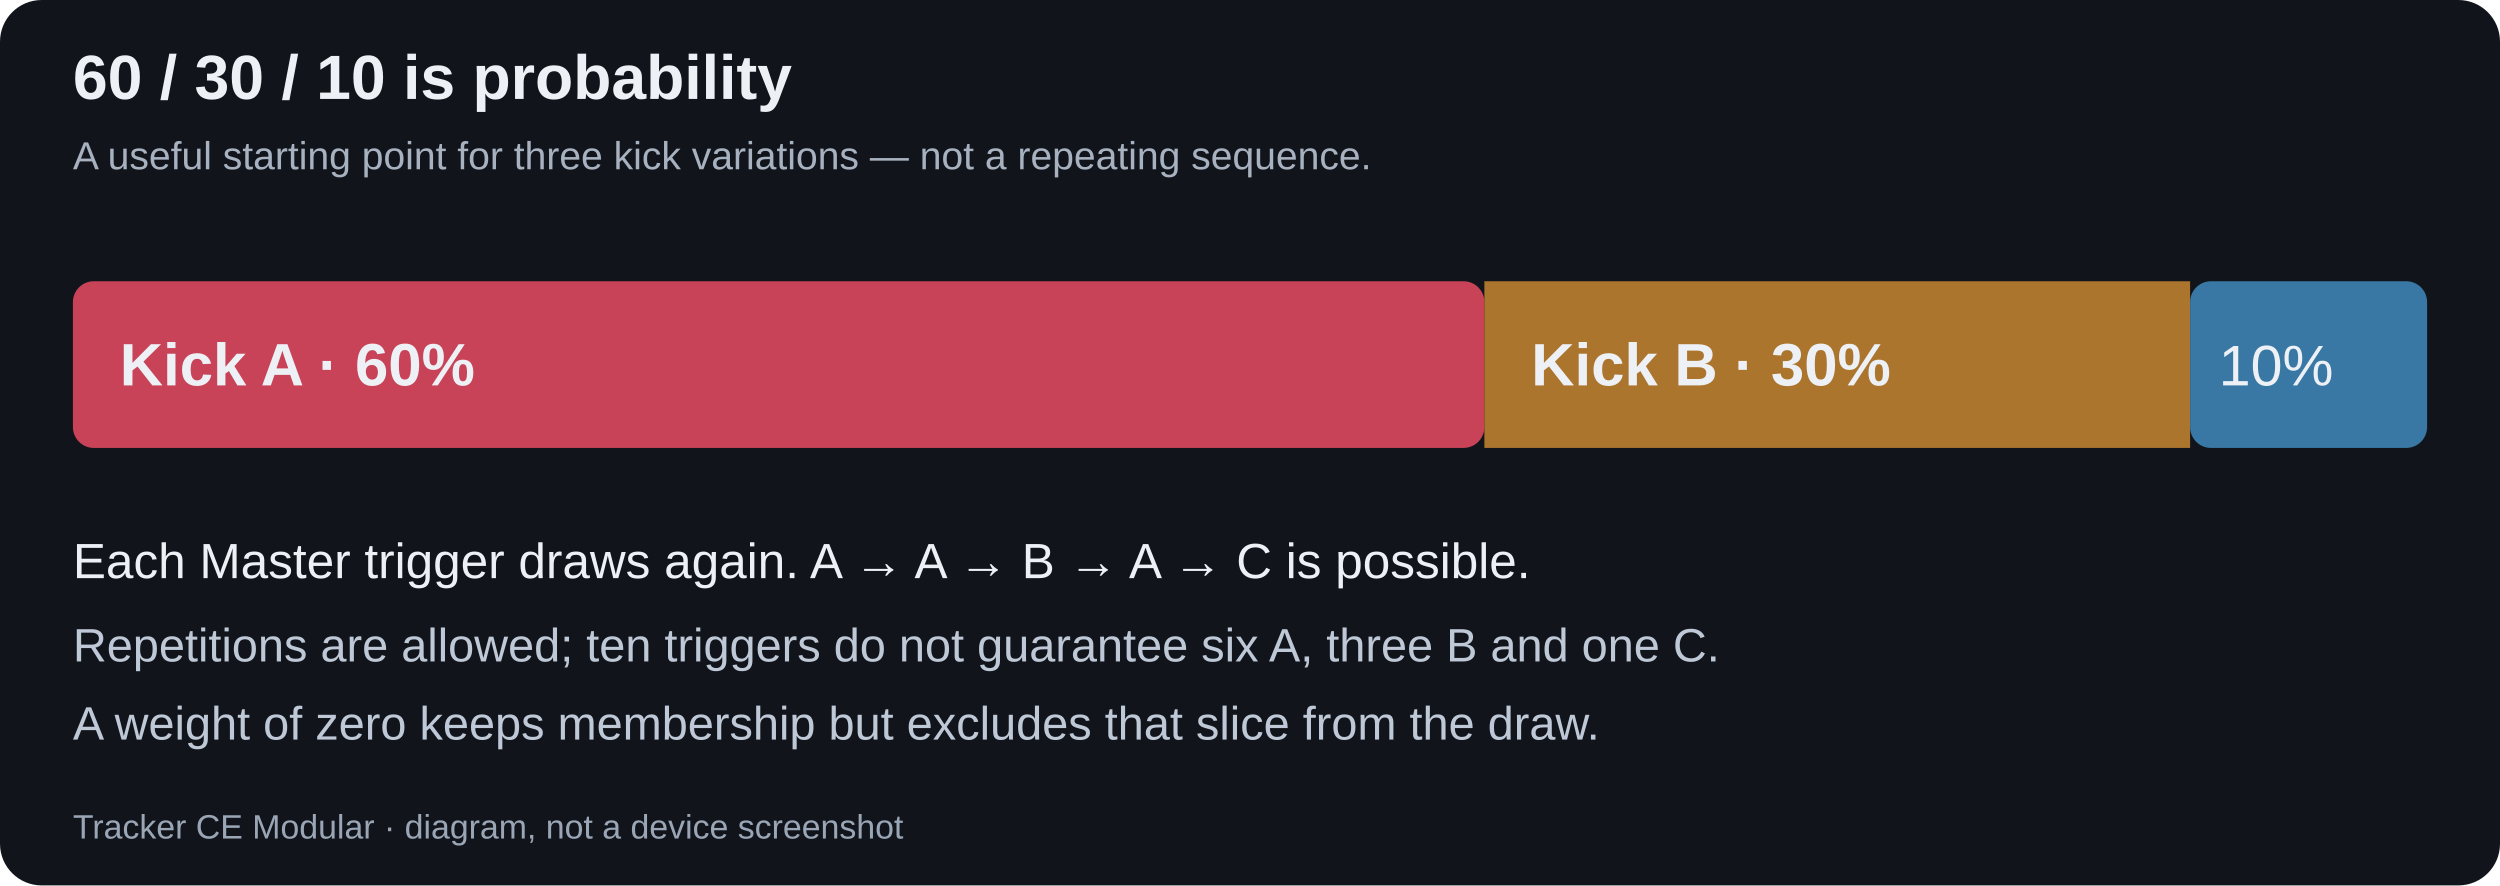
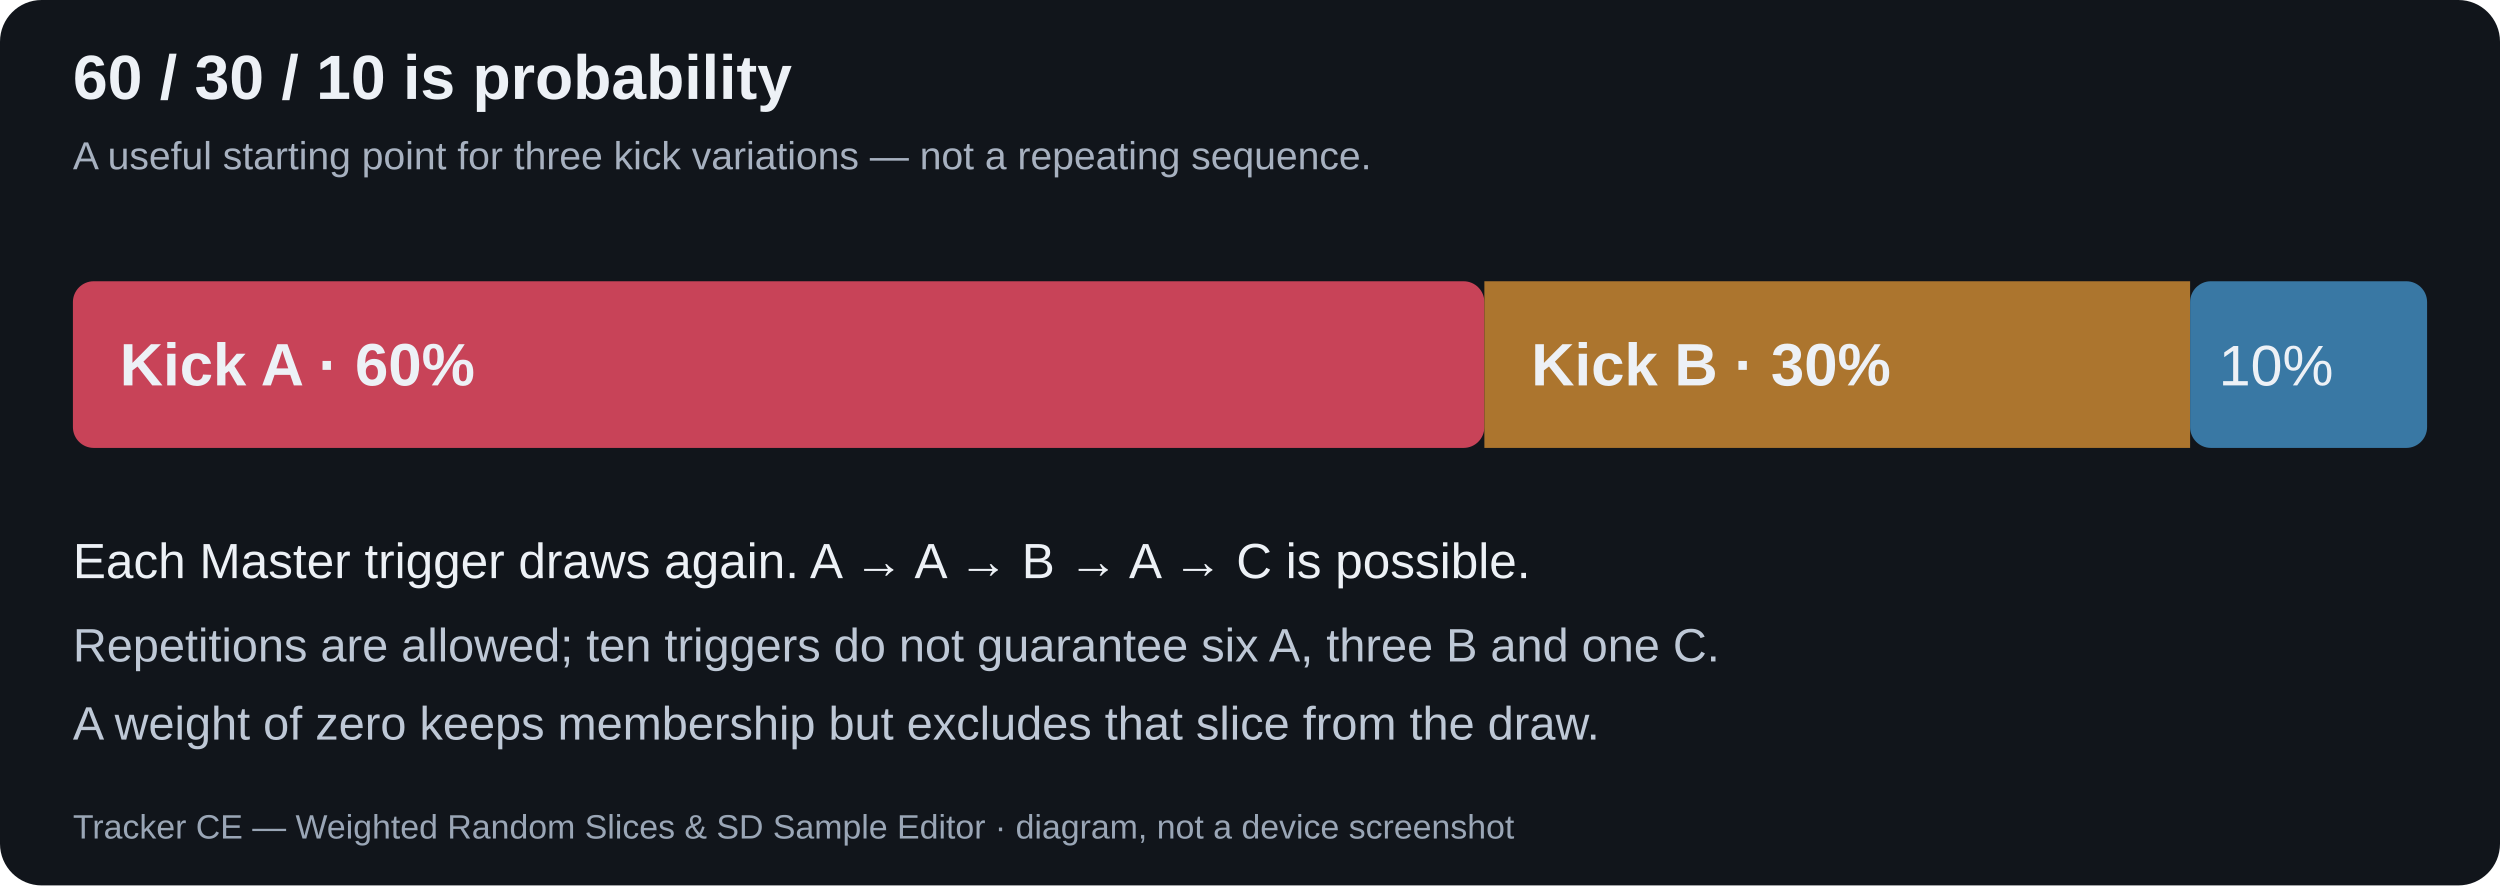
<svg xmlns="http://www.w3.org/2000/svg" viewBox="0 0 960 340" role="img" aria-labelledby="title desc">
  <defs>
    <marker id="arrow" viewBox="0 0 10 10" refX="9" refY="5" markerWidth="7" markerHeight="7" orient="auto-start-reverse">
      <path d="M0 0 L10 5 L0 10" fill="#a0aaba" />
    </marker>
  </defs>
  <rect width="960" height="340" rx="16" fill="#11151b" />
  <g font-family="Segoe UI,Arial,sans-serif" fill="#edf1f6">
    <text x="28" y="38" font-size="24" font-weight="700">60 / 30 / 10 is probability</text>
    <text x="28" y="65" font-size="15" fill="#a7b1c0">A useful starting point for three kick variations — not a repeating sequence.</text>
    <rect x="28" y="108" width="542" height="64" rx="8" fill="#c84358" />
    <rect x="570" y="108" width="271" height="64" fill="#ac752e" />
    <rect x="841" y="108" width="91" height="64" rx="8" fill="#3978a4" />
    <text x="46" y="148" font-size="23" font-weight="700">Kick A · 60%</text>
    <text x="588" y="148" font-size="23" font-weight="700">Kick B · 30%</text>
    <text x="852" y="148" font-size="22">10%</text>
    <text x="28" y="222" font-size="19">Each Master trigger draws again. A → A → B → A → C is possible.</text>
    <text x="28" y="254" font-size="18" fill="#bec8d6">Repetitions are allowed; ten triggers do not guarantee six A, three B and one C.</text>
    <text x="28" y="284" font-size="18" fill="#bec8d6">A weight of zero keeps membership but excludes that slice from the draw.</text>
-     <text x="28" y="322" font-size="13" fill="#9aa6b6">Tracker CE Modular · diagram, not a device screenshot</text>
+     <text x="28" y="322" font-size="13" fill="#9aa6b6">Tracker CE — Weighted Random Slices &amp; SD Sample Editor · diagram, not a device screenshot</text>
  </g>
</svg>
